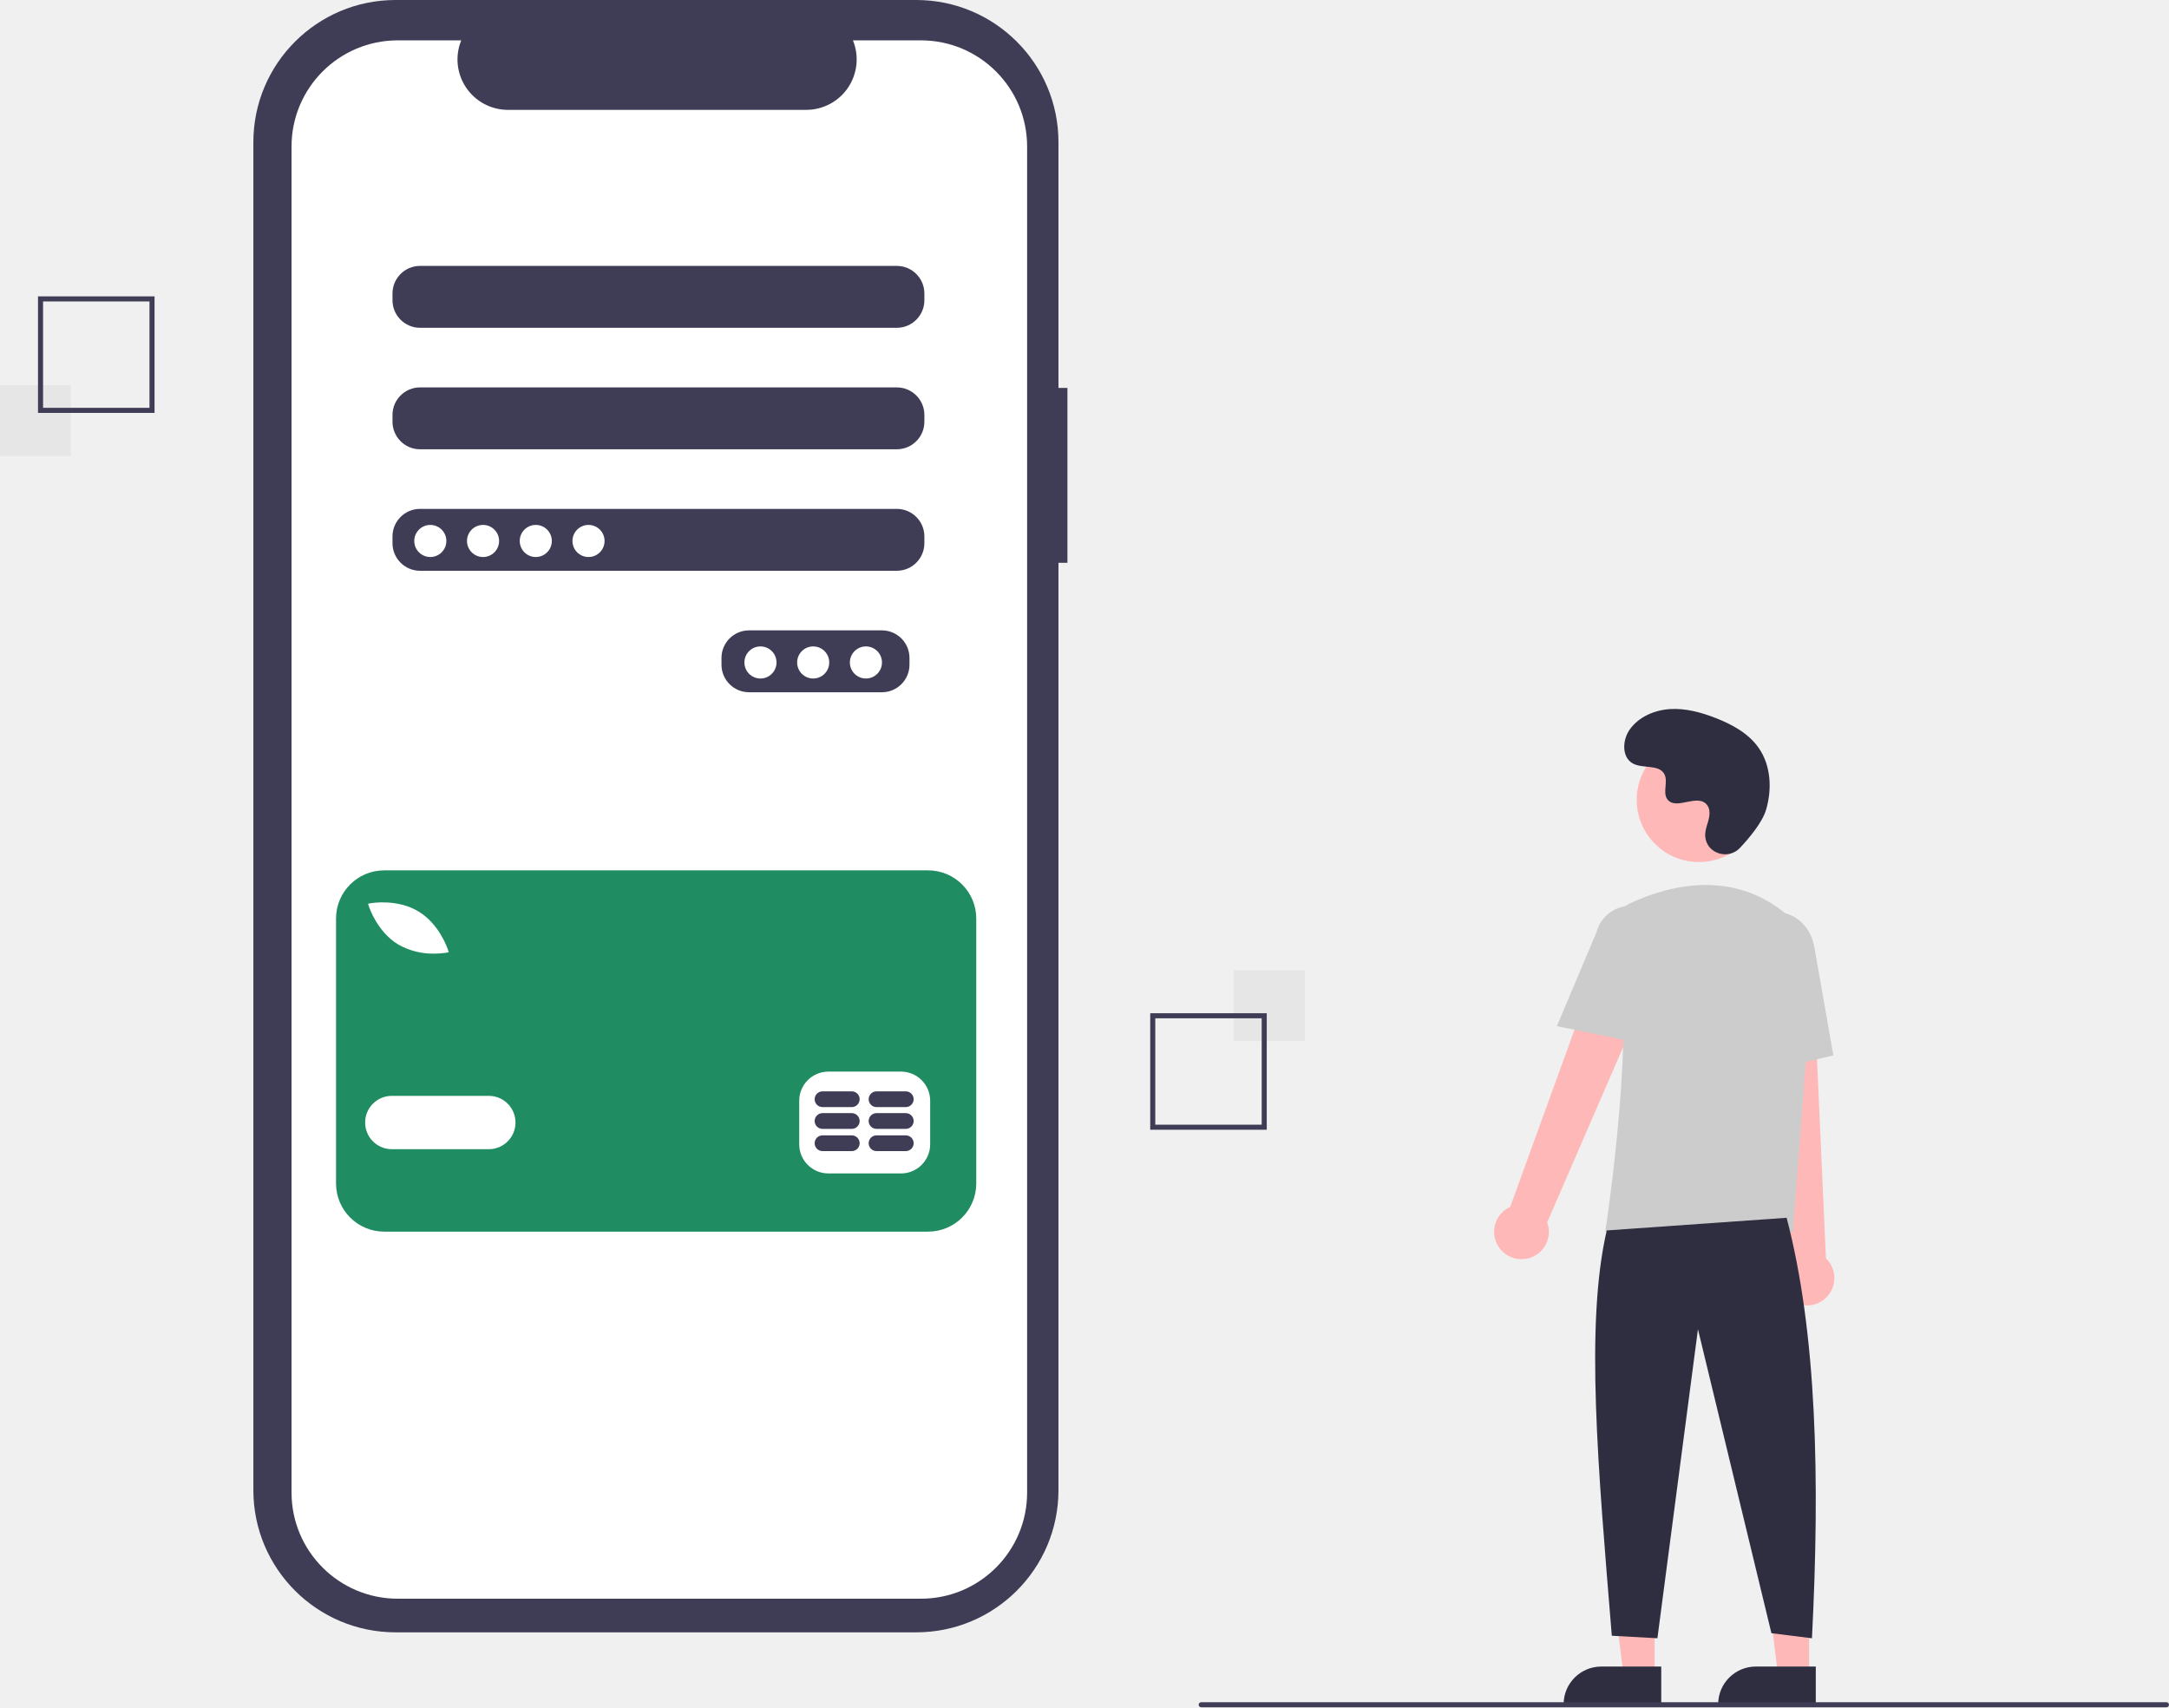
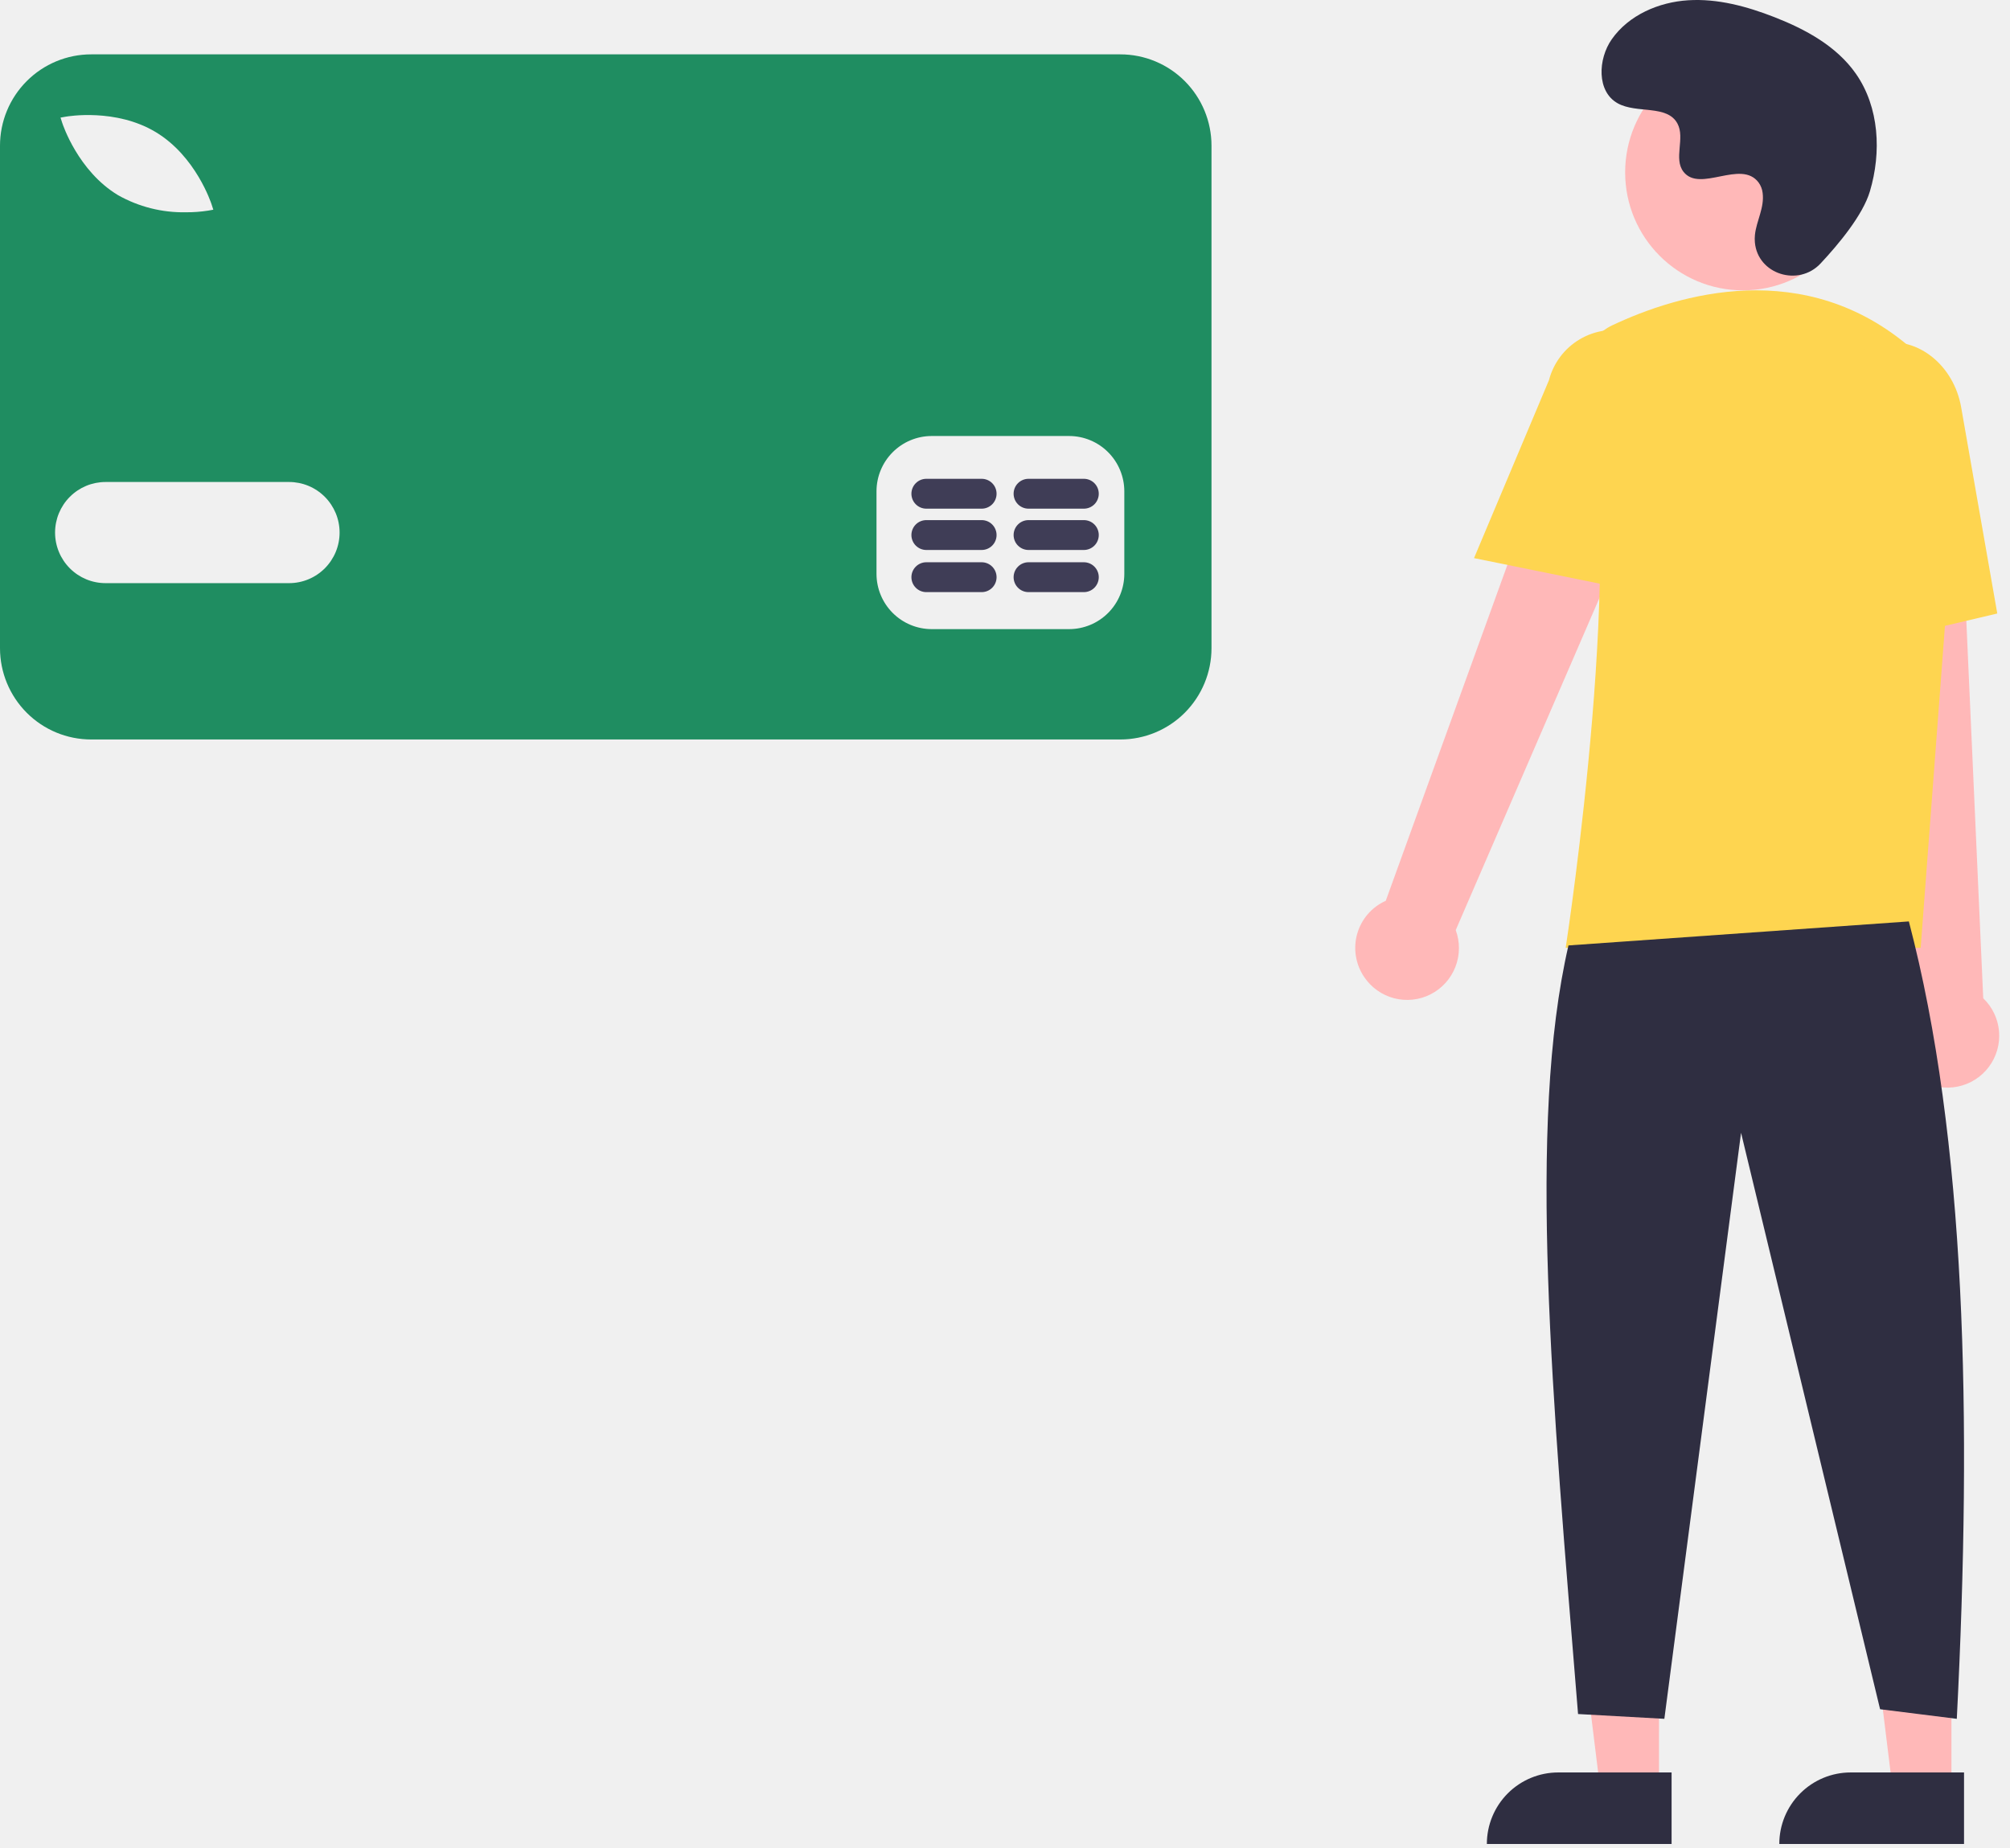
- <svg xmlns="http://www.w3.org/2000/svg" data-name="Layer 1" width="856.122" height="674" viewBox="0 0 856.122 674">
-   <path d="M593.264,266.136h-3.541V169.139A56.139,56.139,0,0,0,533.584,113H328.083a56.139,56.139,0,0,0-56.139,56.139v532.132a56.139,56.139,0,0,0,56.139,56.139h205.501a56.139,56.139,0,0,0,56.139-56.139V335.18h3.541Z" transform="translate(-171.939 -113)" fill="#3f3d56" />
-   <path d="M535.426,128.933H508.601A19.918,19.918,0,0,1,490.16,156.374H372.431a19.918,19.918,0,0,1-18.441-27.441H328.935a41.924,41.924,0,0,0-41.924,41.924V702.209a41.924,41.924,0,0,0,41.924,41.924H535.426a41.924,41.924,0,0,0,41.924-41.924V170.857a41.924,41.924,0,0,0-41.924-41.924Zm-4.507,246.497a10.891,10.891,0,0,1-10.859,10.859H467.574a10.891,10.891,0,0,1-10.859-10.859v-2.715a10.891,10.891,0,0,1,10.859-10.859h52.486a10.891,10.891,0,0,1,10.859,10.859Zm5.882-47.961a10.891,10.891,0,0,1-10.859,10.859H337.716a10.891,10.891,0,0,1-10.859-10.859v-2.715a10.891,10.891,0,0,1,10.859-10.859H525.942a10.891,10.891,0,0,1,10.859,10.859Zm0-47.961a10.891,10.891,0,0,1-10.859,10.859H337.716a10.891,10.891,0,0,1-10.859-10.859v-2.715a10.891,10.891,0,0,1,10.859-10.859H525.942a10.891,10.891,0,0,1,10.859,10.859Zm0-47.961a10.891,10.891,0,0,1-10.859,10.859H337.716a10.891,10.891,0,0,1-10.859-10.859v-2.715a10.891,10.891,0,0,1,10.859-10.859H525.942a10.891,10.891,0,0,1,10.859,10.859Z" transform="translate(-171.939 -113)" fill="#fff" />
-   <circle cx="169.849" cy="213.564" r="6.335" fill="#fff" />
-   <circle cx="190.663" cy="213.564" r="6.335" fill="#fff" />
-   <circle cx="211.476" cy="213.564" r="6.335" fill="#fff" />
-   <circle cx="232.29" cy="213.564" r="6.335" fill="#fff" />
-   <circle cx="300.16" cy="261.526" r="6.335" fill="#fff" />
-   <circle cx="320.973" cy="261.526" r="6.335" fill="#fff" />
-   <circle cx="341.787" cy="261.526" r="6.335" fill="#fff" />
-   <path d="M538.258,456.601H323.591a19.016,19.016,0,0,0-19.016,19.016v104.59a19.016,19.016,0,0,0,19.016,19.016H538.258a19.016,19.016,0,0,0,19.016-19.016V475.617a19.016,19.016,0,0,0-19.016-19.016Zm-219.978,12.972c.424-.077,10.476-1.787,18.799,3.221,8.323,5.007,11.521,14.691,11.653,15.1l.336,1.044-1.08.192a28.669,28.669,0,0,1-4.658.342,27.738,27.738,0,0,1-14.141-3.564c-8.323-5.007-11.52-14.69-11.652-15.099l-.337-1.044Zm46.599,97.105H326.591a10.529,10.529,0,0,1,0-21.058h38.288a10.529,10.529,0,0,1,0,21.058Zm174.209-1.914A11.52,11.52,0,0,1,527.6,576.25H498.885a11.52,11.52,0,0,1-11.486-11.486V547.534A11.52,11.52,0,0,1,498.885,536.048h28.716a11.52,11.52,0,0,1,11.486,11.486Z" transform="translate(-171.939 -113)" fill="#1f8d61" />
-   <path d="M508.143,561.213H496.598a3.108,3.108,0,0,0,0,6.217h11.546a3.108,3.108,0,0,0,0-6.217Z" transform="translate(-171.939 -113)" fill="#3f3d56" />
-   <path d="M529.459,561.213H517.913a3.108,3.108,0,0,0,0,6.217H529.459a3.108,3.108,0,0,0,0-6.217Z" transform="translate(-171.939 -113)" fill="#3f3d56" />
-   <path d="M508.142,552.438H496.596a3.108,3.108,0,0,0,0,6.217h11.546a3.108,3.108,0,0,0,0-6.217Z" transform="translate(-171.939 -113)" fill="#3f3d56" />
-   <path d="M529.457,552.438H517.911a3.108,3.108,0,0,0,0,6.217h11.546a3.108,3.108,0,0,0,0-6.217Z" transform="translate(-171.939 -113)" fill="#3f3d56" />
-   <path d="M508.142,543.841H496.596a3.108,3.108,0,0,0,0,6.217h11.546a3.108,3.108,0,0,0,0-6.217Z" transform="translate(-171.939 -113)" fill="#3f3d56" />
-   <path d="M529.457,543.841H517.911a3.108,3.108,0,0,0,0,6.217h11.546a3.108,3.108,0,0,0,0-6.217Z" transform="translate(-171.939 -113)" fill="#3f3d56" />
-   <rect x="487" y="383" width="28" height="28" fill="#e6e6e6" />
-   <path d="M625.939,513h46v46h-46Zm44,2h-42v42h42Z" transform="translate(-171.939 -113)" fill="#3f3d56" />
-   <rect y="152" width="28" height="28" fill="#e6e6e6" />
-   <path d="M232.939,276h-46V230h46Zm-44-2h42V232h-42Z" transform="translate(-171.939 -113)" fill="#3f3d56" />
-   <polygon points="653.077 661.417 640.817 661.417 634.985 614.129 653.079 614.129 653.077 661.417" fill="#ffb8b8" />
-   <path d="M632.06,657.914H655.704a0,0,0,0,1,0,0v14.887a0,0,0,0,1,0,0H617.173a0,0,0,0,1,0,0v0A14.887,14.887,0,0,1,632.06,657.914Z" fill="#2f2e41" />
-   <polygon points="714.077 661.417 701.817 661.417 695.985 614.129 714.079 614.129 714.077 661.417" fill="#ffb8b8" />
-   <path d="M693.06,657.914H716.704a0,0,0,0,1,0,0v14.887a0,0,0,0,1,0,0H678.173a0,0,0,0,1,0,0v0A14.887,14.887,0,0,1,693.06,657.914Z" fill="#2f2e41" />
-   <path d="M763.515,605.303a10.743,10.743,0,0,1,4.511-15.843l41.676-114.867,20.507,11.191L782.624,595.556a10.801,10.801,0,0,1-19.109,9.748Z" transform="translate(-171.939 -113)" fill="#ffb8b8" />
-   <path d="M879.754,626.887a10.743,10.743,0,0,1-2.893-16.217L863.95,489.161l23.338,1.066L892.653,609.748a10.801,10.801,0,0,1-12.9,17.139Z" transform="translate(-171.939 -113)" fill="#ffb8b8" />
-   <circle cx="670.584" cy="315.756" r="24.561" fill="#ffb8b8" />
-   <path d="M879.597,599.252H805.55l.089-.576c.133-.861,13.197-86.439,3.562-114.436a11.813,11.813,0,0,1,6.069-14.583h0c13.772-6.485,40.208-14.471,62.52,4.909a28.234,28.234,0,0,1,9.459,23.396Z" transform="translate(-171.939 -113)" fill="#ccc" />
-   <path d="M819.772,524.884l-33.337-6.763,15.626-37.03a13.997,13.997,0,0,1,27.106,6.998Z" transform="translate(-171.939 -113)" fill="#ccc" />
-   <path d="M862.468,537.442l-2.004-45.941c-1.52-8.636,3.424-16.8,11.027-18.135,7.605-1.33,15.032,4.66,16.558,13.36l7.533,42.928Z" transform="translate(-171.939 -113)" fill="#ccc" />
-   <path d="M877.133,593.752c11.915,45.377,13.214,103.069,10,166l-16-2-29-120-16,122-18-1c-5.377-66.03-10.613-122.715-2-160Z" transform="translate(-171.939 -113)" fill="#2f2e41" />
-   <path d="M858.706,447.738c-4.582,4.881-13.091,2.261-13.688-4.407a8.055,8.055,0,0,1,.01-1.556c.308-2.954,2.015-5.635,1.606-8.754a4.59,4.59,0,0,0-.84-2.149c-3.651-4.889-12.222,2.187-15.668-2.239-2.113-2.714.371-6.987-1.251-10.021-2.14-4.004-8.479-2.029-12.454-4.221-4.423-2.439-4.158-9.225-1.247-13.353,3.551-5.034,9.776-7.72,15.923-8.107s12.253,1.275,17.992,3.511c6.521,2.541,12.988,6.054,17.001,11.788,4.88,6.973,5.35,16.348,2.909,24.502C867.515,437.693,862.448,443.752,858.706,447.738Z" transform="translate(-171.939 -113)" fill="#2f2e41" />
-   <path d="M1027.061,787h-381a1,1,0,0,1,0-2h381a1,1,0,0,1,0,2Z" transform="translate(-171.939 -113)" fill="#3f3d56" />
+ <svg xmlns="http://www.w3.org/2000/svg" width="186" height="171" viewBox="0 0 186 171" fill="none">
+   <path d="M103.673 5.032H8.436C6.199 5.032 4.053 5.923 2.471 7.509C0.889 9.094 3.52988e-06 11.245 0 13.487V59.99C0 62.232 0.889 64.382 2.471 65.968C4.053 67.554 6.199 68.444 8.436 68.444H103.673C105.91 68.444 108.056 67.554 109.638 65.968C111.22 64.382 112.109 62.232 112.109 59.99V13.487C112.109 11.245 111.22 9.094 109.638 7.509C108.056 5.923 105.91 5.032 103.673 5.032ZM6.08 10.8C6.268 10.766 10.727 10.005 14.42 12.232C18.113 14.458 19.532 18.764 19.59 18.946L19.739 19.41L19.26 19.495C18.576 19.602 17.885 19.653 17.193 19.647C14.998 19.689 12.832 19.142 10.92 18.062C7.227 15.836 5.809 11.531 5.75 11.349L5.601 10.885L6.08 10.8ZM26.753 53.974H9.767C8.528 53.974 7.34 53.481 6.464 52.603C5.588 51.725 5.096 50.535 5.096 49.293C5.096 48.051 5.588 46.861 6.464 45.983C7.34 45.105 8.528 44.612 9.767 44.612H26.753C27.992 44.612 29.18 45.105 30.056 45.983C30.932 46.861 31.425 48.051 31.425 49.293C31.425 50.535 30.932 51.725 30.056 52.603C29.18 53.481 27.992 53.974 26.753 53.974ZM104.041 53.123C104.037 54.477 103.499 55.773 102.544 56.73C101.589 57.687 100.295 58.226 98.945 58.23H86.205C84.855 58.226 83.561 57.687 82.606 56.73C81.651 55.773 81.113 54.477 81.109 53.123V45.463C81.113 44.11 81.651 42.813 82.606 41.856C83.561 40.899 84.855 40.36 86.205 40.356H98.945C100.295 40.36 101.589 40.899 102.544 41.856C103.499 42.813 104.037 44.11 104.041 45.463L104.041 53.123Z" fill="#1F8D61" />
+   <path d="M90.841 52.041H85.719C85.353 52.041 85.002 52.187 84.744 52.446C84.485 52.705 84.34 53.056 84.34 53.423C84.34 53.79 84.485 54.141 84.744 54.4C85.002 54.66 85.353 54.805 85.719 54.805H90.841C91.207 54.805 91.558 54.66 91.816 54.4C92.075 54.141 92.22 53.79 92.22 53.423C92.22 53.056 92.075 52.705 91.816 52.446C91.558 52.187 91.207 52.041 90.841 52.041Z" fill="#3F3D56" />
+   <path d="M100.298 52.041H95.176C94.81 52.041 94.459 52.187 94.201 52.446C93.942 52.705 93.797 53.056 93.797 53.423C93.797 53.79 93.942 54.141 94.201 54.4C94.459 54.66 94.81 54.805 95.176 54.805H100.298C100.664 54.805 101.015 54.66 101.273 54.4C101.532 54.141 101.677 53.79 101.677 53.423C101.677 53.056 101.532 52.705 101.273 52.446C101.015 52.187 100.664 52.041 100.298 52.041Z" fill="#3F3D56" />
+   <path d="M90.841 48.14H85.719C85.353 48.14 85.002 48.285 84.744 48.544C84.485 48.804 84.34 49.155 84.34 49.522C84.34 49.888 84.485 50.24 84.744 50.499C85.002 50.758 85.353 50.904 85.719 50.904H90.841C91.207 50.904 91.558 50.758 91.816 50.499C92.075 50.24 92.22 49.888 92.22 49.522C92.22 49.155 92.075 48.804 91.816 48.544C91.558 48.285 91.207 48.14 90.841 48.14Z" fill="#3F3D56" />
+   <path d="M100.298 48.14H95.176C94.81 48.14 94.459 48.285 94.201 48.544C93.942 48.804 93.797 49.155 93.797 49.522C93.797 49.888 93.942 50.24 94.201 50.499C94.459 50.758 94.81 50.904 95.176 50.904H100.298C100.664 50.904 101.015 50.758 101.273 50.499C101.532 50.24 101.677 49.888 101.677 49.522C101.677 49.155 101.532 48.804 101.273 48.544C101.015 48.285 100.664 48.14 100.298 48.14Z" fill="#3F3D56" />
+   <path d="M90.841 44.317H85.719C85.353 44.317 85.002 44.462 84.744 44.722C84.485 44.981 84.34 45.332 84.34 45.699C84.34 46.066 84.485 46.417 84.744 46.676C85.002 46.935 85.353 47.081 85.719 47.081H90.841C91.207 47.081 91.558 46.935 91.816 46.676C92.075 46.417 92.22 46.066 92.22 45.699C92.22 45.332 92.075 44.981 91.816 44.722C91.558 44.462 91.207 44.317 90.841 44.317Z" fill="#3F3D56" />
+   <path d="M100.298 44.317H95.176C94.81 44.317 94.459 44.462 94.201 44.722C93.942 44.981 93.797 45.332 93.797 45.699C93.797 46.066 93.942 46.417 94.201 46.676C94.459 46.935 94.81 47.081 95.176 47.081H100.298C100.664 47.081 101.015 46.935 101.273 46.676C101.532 46.417 101.677 46.066 101.677 45.699C101.677 45.332 101.532 44.981 101.273 44.722C101.015 44.462 100.664 44.317 100.298 44.317Z" fill="#3F3D56" />
+   <path d="M153.519 165.611H148.08L145.492 144.585H153.52L153.519 165.611Z" fill="#FFB8B8" />
+   <path d="M144.194 164.053H154.684V170.672H137.59C137.59 168.916 138.286 167.233 139.524 165.992C140.763 164.75 142.443 164.053 144.194 164.053Z" fill="#2F2E41" />
+   <path d="M180.581 165.611H175.142L172.555 144.585H180.582L180.581 165.611Z" fill="#FFB8B8" />
+   <path d="M171.257 164.053H181.746V170.672H164.652C164.652 168.916 165.348 167.233 166.587 165.992C167.825 164.75 169.505 164.053 171.257 164.053Z" fill="#2F2E41" />
+   <path d="M126.233 90.42C125.841 89.842 125.581 89.185 125.471 88.496C125.36 87.806 125.402 87.101 125.592 86.429C125.783 85.758 126.118 85.136 126.575 84.609C127.031 84.081 127.598 83.66 128.234 83.376L146.723 32.304L155.821 37.28L134.71 86.086C135.116 87.189 135.105 88.402 134.678 89.497C134.25 90.592 133.437 91.492 132.392 92.026C131.347 92.561 130.143 92.692 129.008 92.396C127.873 92.1 126.885 91.397 126.233 90.42Z" fill="#FFB8B8" />
+   <path d="M177.8 100.017C177.196 99.669 176.675 99.193 176.274 98.622C175.873 98.051 175.601 97.399 175.479 96.712C175.357 96.024 175.386 95.318 175.565 94.644C175.745 93.969 176.07 93.342 176.517 92.806L170.789 38.781L181.143 39.255L183.523 92.396C184.371 93.209 184.892 94.305 184.987 95.477C185.082 96.648 184.745 97.814 184.039 98.754C183.334 99.693 182.309 100.34 181.159 100.573C180.009 100.806 178.814 100.608 177.8 100.017Z" fill="#FFB8B8" />
+   <path d="M161.283 26.873C167.301 26.873 172.18 21.984 172.18 15.953C172.18 9.922 167.301 5.032 161.283 5.032C155.265 5.032 150.387 9.922 150.387 15.953C150.387 21.984 155.265 26.873 161.283 26.873Z" fill="#FFB8B8" />
+   <path d="M177.734 87.729H144.883L144.922 87.473C144.981 87.09 150.777 49.041 146.503 36.593C146.074 35.37 146.111 34.031 146.608 32.834C147.106 31.637 148.027 30.666 149.195 30.109C155.305 27.225 167.033 23.675 176.932 32.292C178.389 33.581 179.526 35.191 180.255 36.997C180.983 38.802 181.282 40.753 181.129 42.694L177.734 87.729Z" fill="#FED550" />
+   <path d="M151.192 54.664L136.402 51.657L143.335 35.193C143.75 33.598 144.779 32.233 146.196 31.398C147.614 30.563 149.304 30.325 150.896 30.737C152.488 31.149 153.853 32.177 154.689 33.595C155.526 35.014 155.768 36.707 155.36 38.304L151.192 54.664Z" fill="#FED550" />
+   <path d="M170.132 60.247L169.243 39.821C168.569 35.981 170.762 32.351 174.135 31.758C177.509 31.167 180.804 33.83 181.481 37.698L184.823 56.784L170.132 60.247Z" fill="#FED550" />
+   <path d="M176.641 85.284C181.927 105.459 182.503 131.11 181.077 159.09L173.979 158.201L161.113 104.847L154.015 159.09L146.029 158.646C143.643 129.288 141.32 104.084 145.142 87.507L176.641 85.284Z" fill="#2F2E41" />
+   <path d="M168.465 24.392C166.432 26.563 162.657 25.398 162.392 22.433C162.372 22.203 162.373 21.971 162.397 21.741C162.534 20.428 163.291 19.236 163.109 17.849C163.068 17.504 162.94 17.175 162.737 16.894C161.117 14.72 157.314 17.866 155.785 15.898C154.848 14.692 155.95 12.792 155.231 11.443C154.281 9.663 151.469 10.541 149.705 9.566C147.743 8.482 147.861 5.464 149.152 3.629C150.727 1.391 153.489 0.197 156.217 0.025C158.944 -0.147 161.653 0.592 164.199 1.586C167.092 2.716 169.961 4.278 171.741 6.827C173.906 9.928 174.115 14.096 173.032 17.721C172.373 19.926 170.125 22.62 168.465 24.392Z" fill="#2F2E41" />
</svg>
